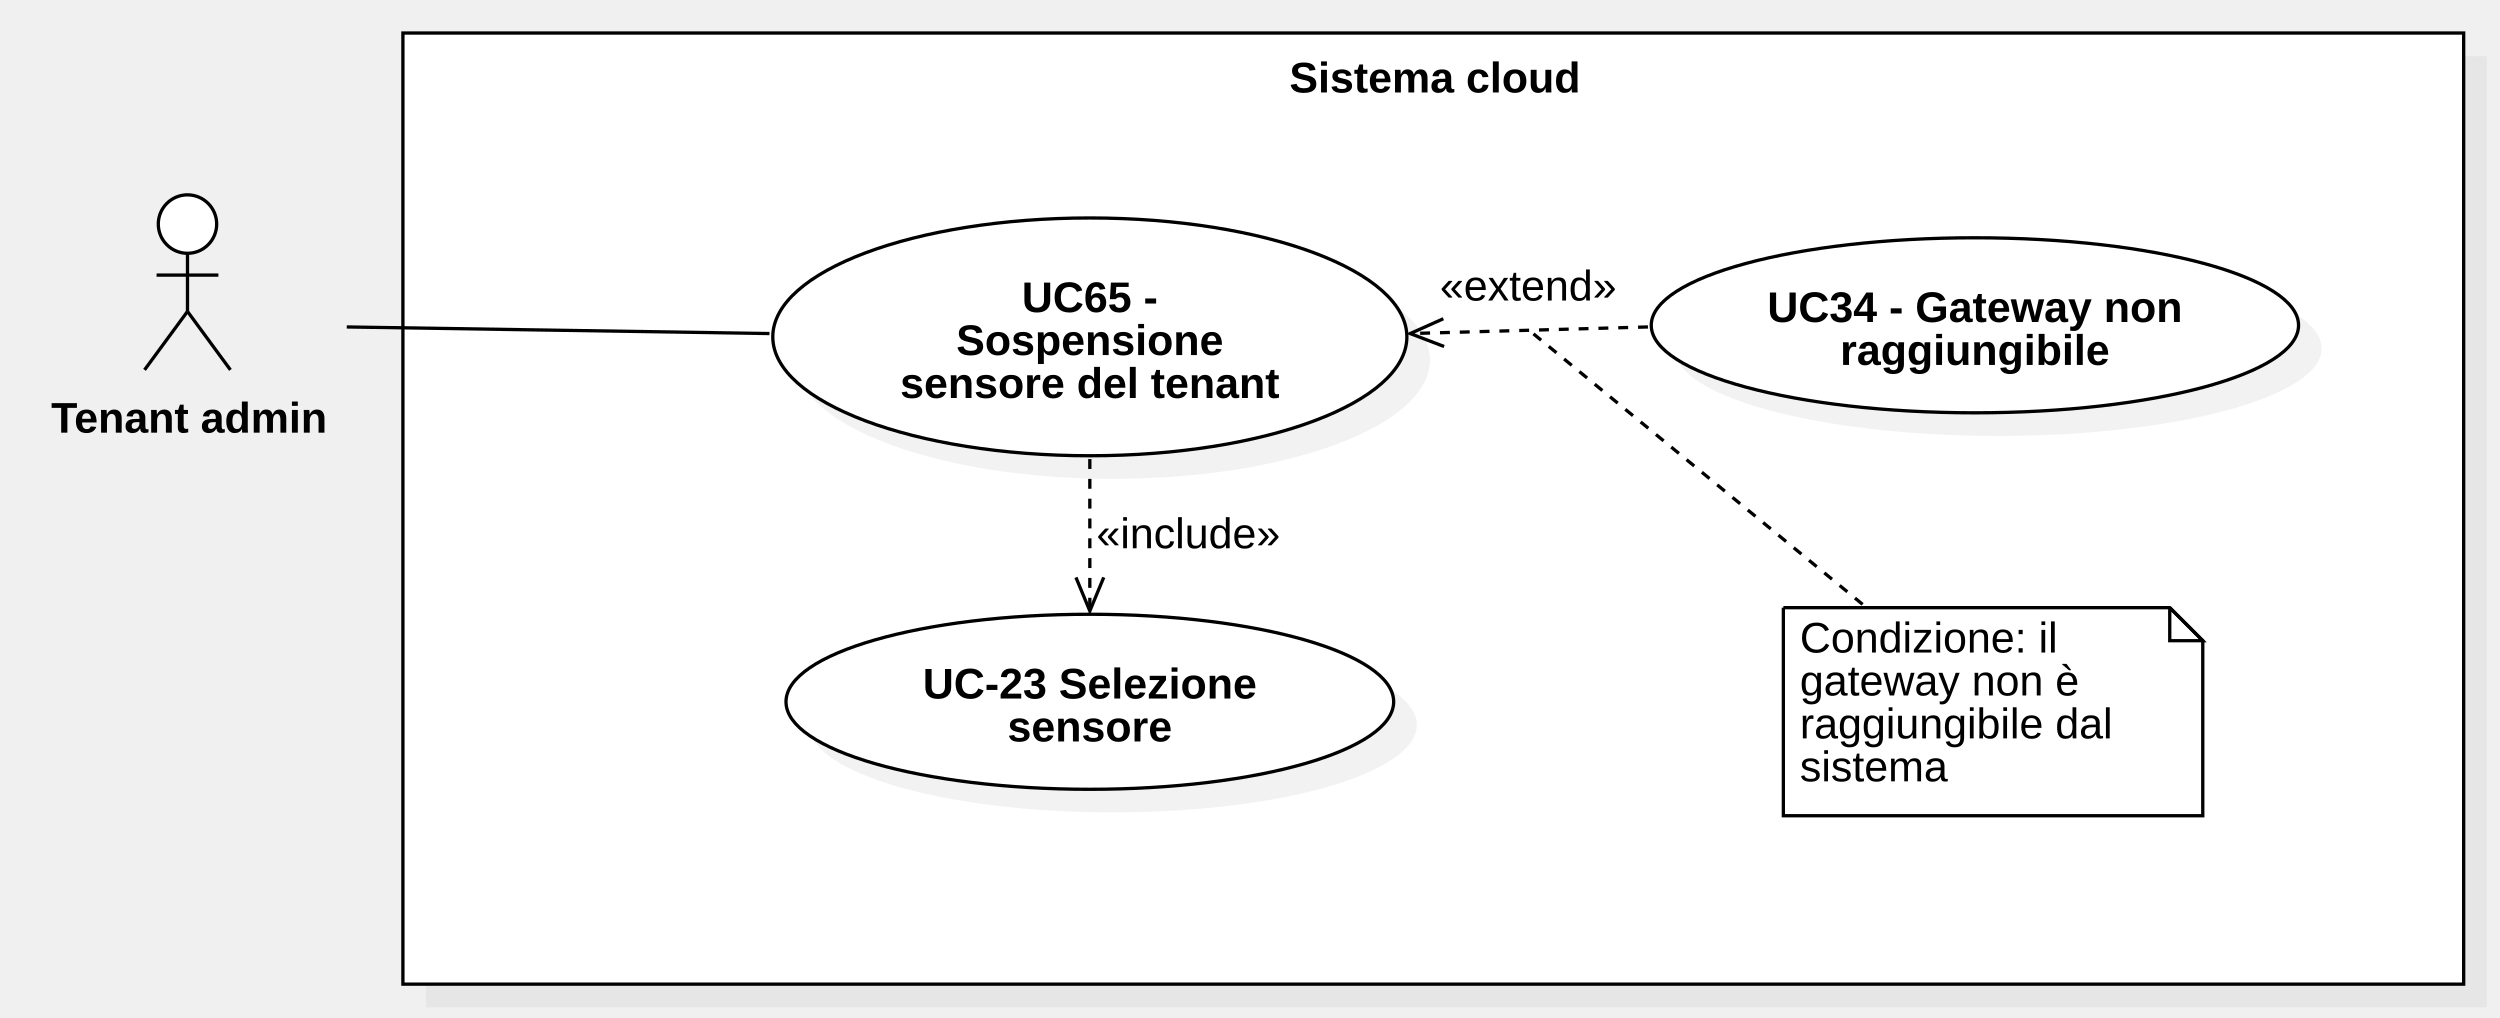
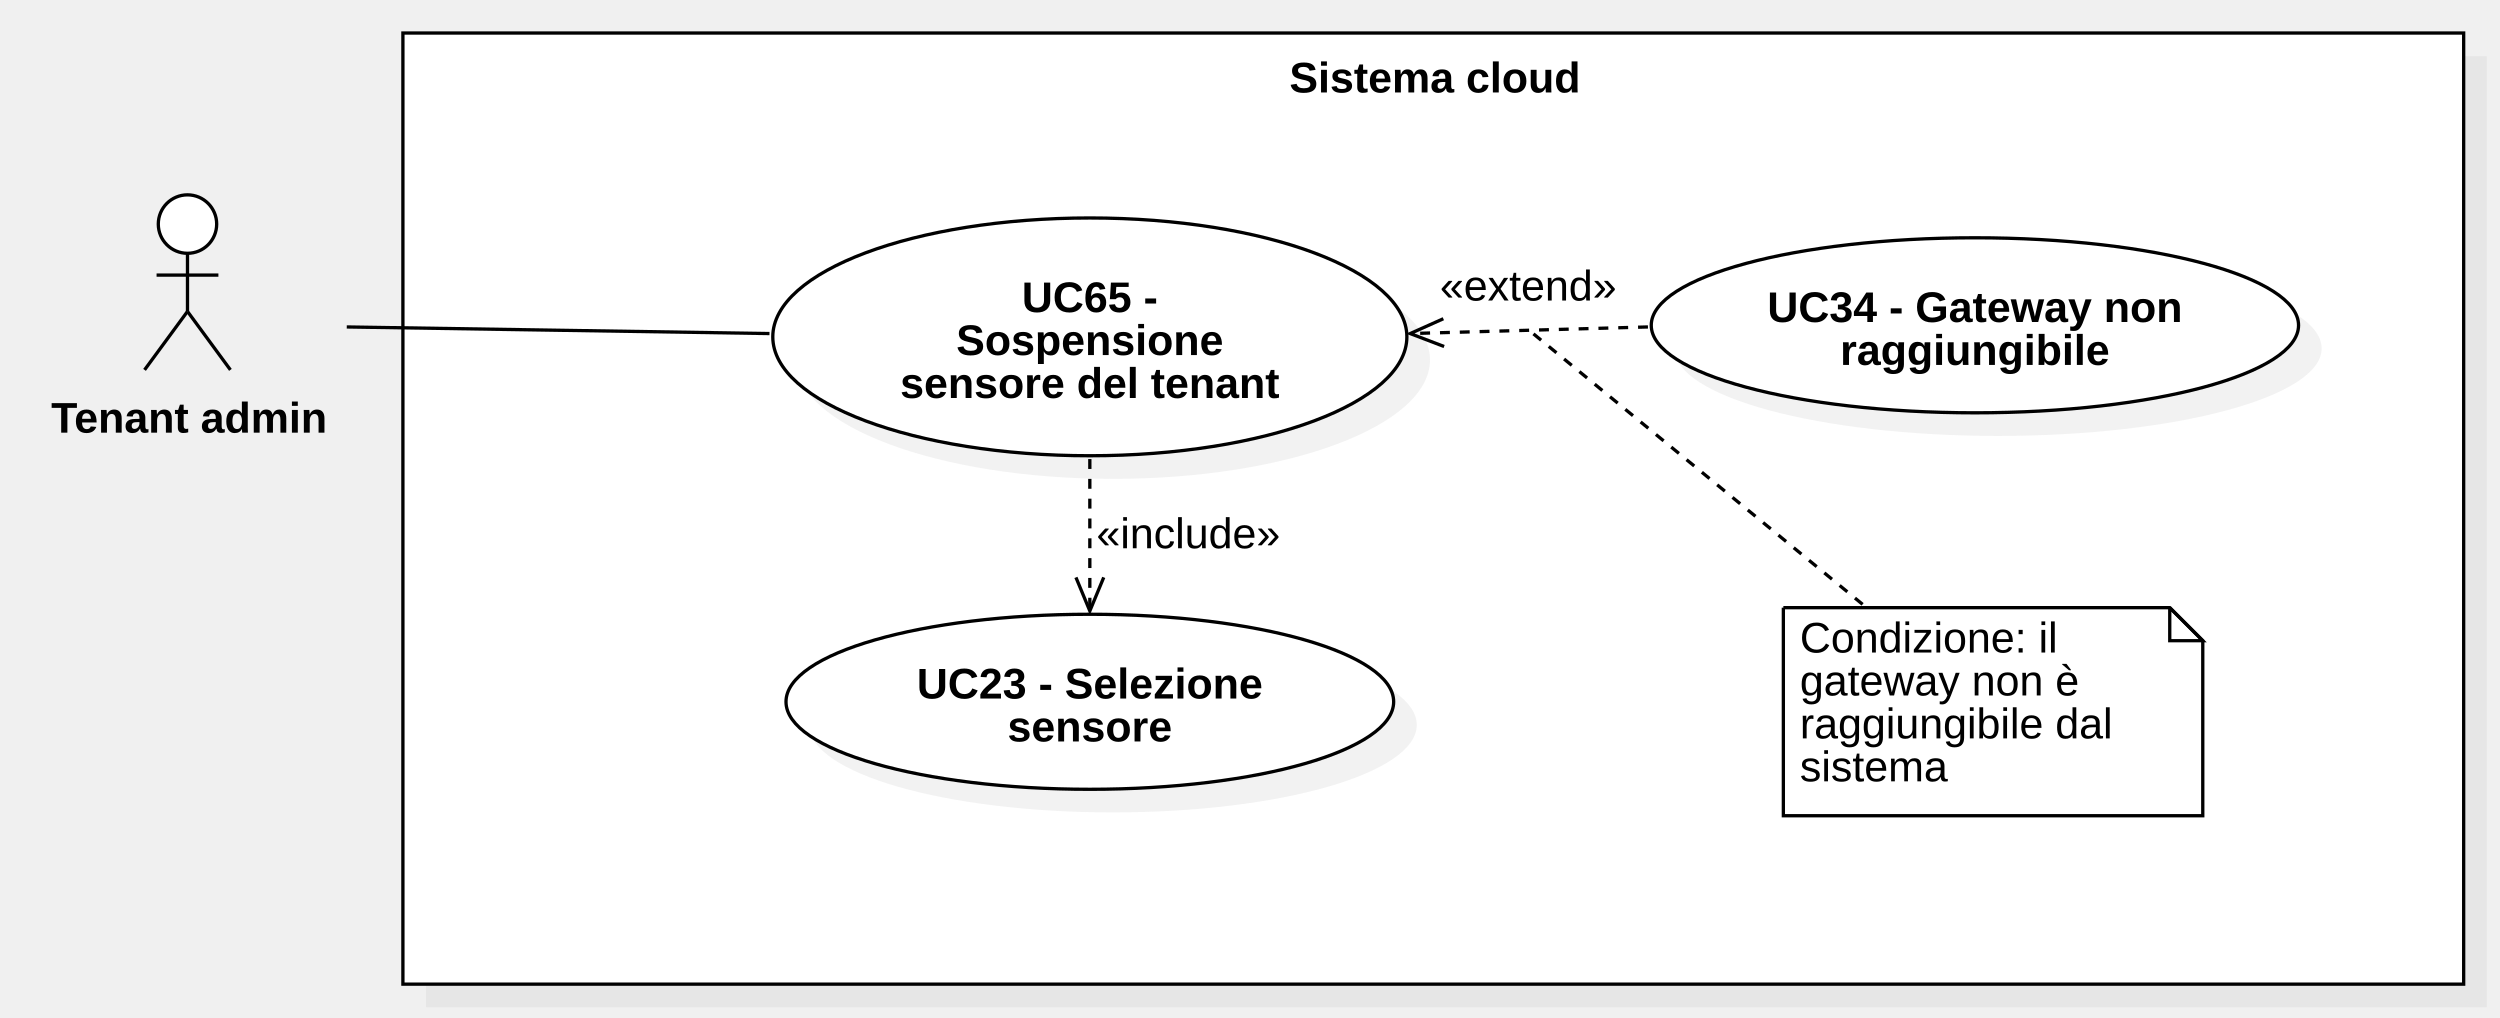
<svg xmlns="http://www.w3.org/2000/svg" version="1.1" width="757" height="308">
  <defs />
  <g>
    <g>
      <rect fill="#C0C0C0" stroke="none" x="157" y="33" width="624" height="288" transform="matrix(1 0 0 1 -28 -16)" fill-opacity="0.2" />
    </g>
    <g>
      <rect fill="#ffffff" stroke="none" x="150" y="26" width="624" height="288" transform="matrix(1 0 0 1 -28 -16)" />
    </g>
    <g>
      <path fill="none" stroke="#000000" paint-order="fill stroke markers" d=" M 122 10 L 746 10 L 746 298 L 122 298 L 122 10 Z Z" stroke-miterlimit="10" stroke-dasharray="" />
    </g>
    <g>
      <g>
        <path fill="none" stroke="none" />
        <text fill="#000000" stroke="none" font-family="Arial" font-size="13px" font-style="normal" font-weight="bold" text-decoration="undefined" x="462.5" y="39.5" text-anchor="middle" dominant-baseline="central" transform="matrix(1 0 0 1 -28 -16)">Sistema cloud</text>
      </g>
    </g>
    <g>
      <path fill="#ffffff" stroke="none" paint-order="stroke fill markers" d=" M 47.931 67.85 C 47.931 62.962 51.889 59 56.771 59 C 61.653 59 65.611 62.962 65.611 67.85 C 65.611 72.738 61.653 76.7 56.771 76.7 C 51.889 76.7 47.931 72.738 47.931 67.85 Z" />
    </g>
    <g>
      <path fill="none" stroke="#000000" paint-order="fill stroke markers" d=" M 47.931 67.85 C 47.931 62.962 51.889 59 56.771 59 C 61.653 59 65.611 62.962 65.611 67.85 C 65.611 72.738 61.653 76.7 56.771 76.7 C 51.889 76.7 47.931 72.738 47.931 67.85 Z" stroke-miterlimit="10" stroke-dasharray="" />
    </g>
    <g>
      <path fill="none" stroke="#000000" paint-order="fill stroke markers" d=" M 56.771 76.7 L 56.771 94.3" stroke-miterlimit="10" stroke-dasharray="" />
    </g>
    <g>
      <path fill="none" stroke="#000000" paint-order="fill stroke markers" d=" M 47.411 83.3 L 66.131 83.3" stroke-miterlimit="10" stroke-dasharray="" />
    </g>
    <g>
      <path fill="none" stroke="#000000" paint-order="fill stroke markers" d=" M 56.771 94.3 L 43.771 112" stroke-miterlimit="10" stroke-dasharray="" />
    </g>
    <g>
      <path fill="none" stroke="#000000" paint-order="fill stroke markers" d=" M 56.771 94.3 L 69.771 112" stroke-miterlimit="10" stroke-dasharray="" />
    </g>
    <g>
      <g>
        <path fill="none" stroke="none" />
        <text fill="#000000" stroke="none" font-family="Arial" font-size="13px" font-style="normal" font-weight="bold" text-decoration="undefined" x="85.271" y="142.5" text-anchor="middle" dominant-baseline="central" transform="matrix(1 0 0 1 -28 -16)">Tenant admin</text>
      </g>
    </g>
    <g>
      <path fill="#C0C0C0" stroke="none" paint-order="stroke fill markers" d=" M 241 109 C 241 89.118 283.981 73 337 73 C 390.019 73 433 89.118 433 109 C 433 128.882 390.019 145 337 145 C 283.981 145 241 128.882 241 109 Z" fill-opacity="0.2" />
    </g>
    <g>
      <path fill="#ffffff" stroke="none" paint-order="stroke fill markers" d=" M 234 102 C 234 82.118 276.981 66 330 66 C 383.019 66 426 82.118 426 102 C 426 121.882 383.019 138 330 138 C 276.981 138 234 121.882 234 102 Z" />
    </g>
    <g>
      <path fill="none" stroke="#000000" paint-order="fill stroke markers" d=" M 234 102 C 234 82.118 276.981 66 330 66 C 383.019 66 426 82.118 426 102 C 426 121.882 383.019 138 330 138 C 276.981 138 234 121.882 234 102 Z" stroke-miterlimit="10" stroke-dasharray="" />
    </g>
    <g>
      <g>
        <path fill="none" stroke="none" />
        <text fill="#000000" stroke="none" font-family="Arial" font-size="13px" font-style="normal" font-weight="bold" text-decoration="undefined" x="358" y="106" text-anchor="middle" dominant-baseline="central" transform="matrix(1 0 0 1 -28 -16)">UC65 -</text>
        <text fill="#000000" stroke="none" font-family="Arial" font-size="13px" font-style="normal" font-weight="bold" text-decoration="undefined" x="358" y="119" text-anchor="middle" dominant-baseline="central" transform="matrix(1 0 0 1 -28 -16)">Sospensione</text>
        <text fill="#000000" stroke="none" font-family="Arial" font-size="13px" font-style="normal" font-weight="bold" text-decoration="undefined" x="358" y="132" text-anchor="middle" dominant-baseline="central" transform="matrix(1 0 0 1 -28 -16)">sensore del tenant</text>
      </g>
    </g>
    <g>
      <path fill="#C0C0C0" stroke="none" paint-order="stroke fill markers" d=" M 245 219.5 C 245 204.864 286.19 193 337 193 C 387.81 193 429 204.864 429 219.5 C 429 234.136 387.81 246 337 246 C 286.19 246 245 234.136 245 219.5 Z" fill-opacity="0.2" />
    </g>
    <g>
      <path fill="#ffffff" stroke="none" paint-order="stroke fill markers" d=" M 238 212.5 C 238 197.864 279.19 186 330 186 C 380.81 186 422 197.864 422 212.5 C 422 227.136 380.81 239 330 239 C 279.19 239 238 227.136 238 212.5 Z" />
    </g>
    <g>
      <path fill="none" stroke="#000000" paint-order="fill stroke markers" d=" M 238 212.5 C 238 197.864 279.19 186 330 186 C 380.81 186 422 197.864 422 212.5 C 422 227.136 380.81 239 330 239 C 279.19 239 238 227.136 238 212.5 Z" stroke-miterlimit="10" stroke-dasharray="" />
    </g>
    <g>
      <g>
        <path fill="none" stroke="none" />
-         <text fill="#000000" stroke="none" font-family="Arial" font-size="13px" font-style="normal" font-weight="bold" text-decoration="undefined" x="358" y="223" text-anchor="middle" dominant-baseline="central" transform="matrix(1 0 0 1 -28 -16)">UC-23 Selezione</text>
+         <text fill="#000000" stroke="none" font-family="Arial" font-size="13px" font-style="normal" font-weight="bold" text-decoration="undefined" x="358" y="223" text-anchor="middle" dominant-baseline="central" transform="matrix(1 0 0 1 -28 -16)">UC23 - Selezione</text>
        <text fill="#000000" stroke="none" font-family="Arial" font-size="13px" font-style="normal" font-weight="bold" text-decoration="undefined" x="358" y="236" text-anchor="middle" dominant-baseline="central" transform="matrix(1 0 0 1 -28 -16)">sensore</text>
      </g>
    </g>
    <g>
      <path fill="#C0C0C0" stroke="none" paint-order="stroke fill markers" d=" M 507 105.5 C 507 90.864 550.876 79 605 79 C 659.124 79 703 90.864 703 105.5 C 703 120.136 659.124 132 605 132 C 550.876 132 507 120.136 507 105.5 Z" fill-opacity="0.2" />
    </g>
    <g>
      <path fill="#ffffff" stroke="none" paint-order="stroke fill markers" d=" M 500 98.5 C 500 83.864 543.876 72 598 72 C 652.124 72 696 83.864 696 98.5 C 696 113.136 652.124 125 598 125 C 543.876 125 500 113.136 500 98.5 Z" />
    </g>
    <g>
      <path fill="none" stroke="#000000" paint-order="fill stroke markers" d=" M 500 98.5 C 500 83.864 543.876 72 598 72 C 652.124 72 696 83.864 696 98.5 C 696 113.136 652.124 125 598 125 C 543.876 125 500 113.136 500 98.5 Z" stroke-miterlimit="10" stroke-dasharray="" />
    </g>
    <g>
      <g>
        <path fill="none" stroke="none" />
        <text fill="#000000" stroke="none" font-family="Arial" font-size="13px" font-style="normal" font-weight="bold" text-decoration="undefined" x="626" y="109" text-anchor="middle" dominant-baseline="central" transform="matrix(1 0 0 1 -28 -16)">UC34 - Gateway non</text>
        <text fill="#000000" stroke="none" font-family="Arial" font-size="13px" font-style="normal" font-weight="bold" text-decoration="undefined" x="626" y="122" text-anchor="middle" dominant-baseline="central" transform="matrix(1 0 0 1 -28 -16)">raggiungibile</text>
      </g>
    </g>
    <g>
      <path fill="none" stroke="#000000" paint-order="fill stroke markers" d=" M 330 139 L 330 185" stroke-miterlimit="10" stroke-dasharray="3" />
    </g>
    <g>
      <path fill="none" stroke="#000000" paint-order="fill stroke markers" d=" M 325.79 174.837 L 330 185 L 334.21 174.837" stroke-miterlimit="10" stroke-dasharray="" />
    </g>
    <g>
      <rect fill="#ffffff" stroke="none" x="360" y="171" width="55.656" height="13" transform="matrix(1 0 0 1 -28 -16)" />
    </g>
    <g>
      <g>
        <path fill="none" stroke="none" />
        <text fill="#000000" stroke="none" font-family="Arial" font-size="13px" font-style="normal" font-weight="normal" text-decoration="undefined" x="387.828" y="177.5" text-anchor="middle" dominant-baseline="central" transform="matrix(1 0 0 1 -28 -16)">«include»</text>
      </g>
    </g>
    <g>
      <path fill="none" stroke="#000000" paint-order="fill stroke markers" d=" M 105 99 L 233 101" stroke-miterlimit="10" stroke-dasharray="" />
    </g>
    <g>
      <path fill="none" stroke="#000000" paint-order="fill stroke markers" d=" M 499 99 L 427 101" stroke-miterlimit="10" stroke-dasharray="3" />
    </g>
    <g>
      <path fill="none" stroke="#000000" paint-order="fill stroke markers" d=" M 437.042 96.51 L 427 101 L 437.276 104.926" stroke-miterlimit="10" stroke-dasharray="" />
    </g>
    <g>
      <rect fill="#ffffff" stroke="none" x="464" y="96" width="53.492" height="13" transform="matrix(1 0 0 1 -28 -16)" />
    </g>
    <g>
      <g>
        <path fill="none" stroke="none" />
        <text fill="#000000" stroke="none" font-family="Arial" font-size="13px" font-style="normal" font-weight="normal" text-decoration="undefined" x="490.746" y="102.5" text-anchor="middle" dominant-baseline="central" transform="matrix(1 0 0 1 -28 -16)">«extend»</text>
      </g>
    </g>
    <g>
      <path fill="#ffffff" stroke="none" paint-order="stroke fill markers" d=" M 540 184 L 657 184 L 667 194 L 667 247 L 540 247 L 540 184" />
    </g>
    <g>
      <path fill="none" stroke="#000000" paint-order="fill stroke markers" d=" M 540 184 L 657 184 L 667 194 L 667 247 L 540 247 L 540 184 L 540 184" stroke-miterlimit="10" stroke-dasharray="" />
    </g>
    <g>
      <path fill="none" stroke="#000000" paint-order="fill stroke markers" d=" M 657 184 L 657 194 L 667 194 L 657 184" stroke-miterlimit="10" stroke-dasharray="" />
    </g>
    <g>
      <g>
        <path fill="none" stroke="none" />
        <text fill="#000000" stroke="none" font-family="Arial" font-size="13px" font-style="normal" font-weight="normal" text-decoration="undefined" x="573" y="205" text-anchor="start" dominant-baseline="text-before-edge" transform="matrix(1 0 0 1 -28 -16)">Condizione: il</text>
        <text fill="#000000" stroke="none" font-family="Arial" font-size="13px" font-style="normal" font-weight="normal" text-decoration="undefined" x="573" y="218" text-anchor="start" dominant-baseline="text-before-edge" transform="matrix(1 0 0 1 -28 -16)">gateway non è</text>
        <text fill="#000000" stroke="none" font-family="Arial" font-size="13px" font-style="normal" font-weight="normal" text-decoration="undefined" x="573" y="231" text-anchor="start" dominant-baseline="text-before-edge" transform="matrix(1 0 0 1 -28 -16)">raggiungibile dal</text>
        <text fill="#000000" stroke="none" font-family="Arial" font-size="13px" font-style="normal" font-weight="normal" text-decoration="undefined" x="573" y="244" text-anchor="start" dominant-baseline="text-before-edge" transform="matrix(1 0 0 1 -28 -16)">sistema</text>
      </g>
    </g>
    <g>
      <path fill="none" stroke="#000000" paint-order="fill stroke markers" d=" M 564 183 L 463 100" stroke-miterlimit="10" stroke-dasharray="3" />
    </g>
  </g>
</svg>
